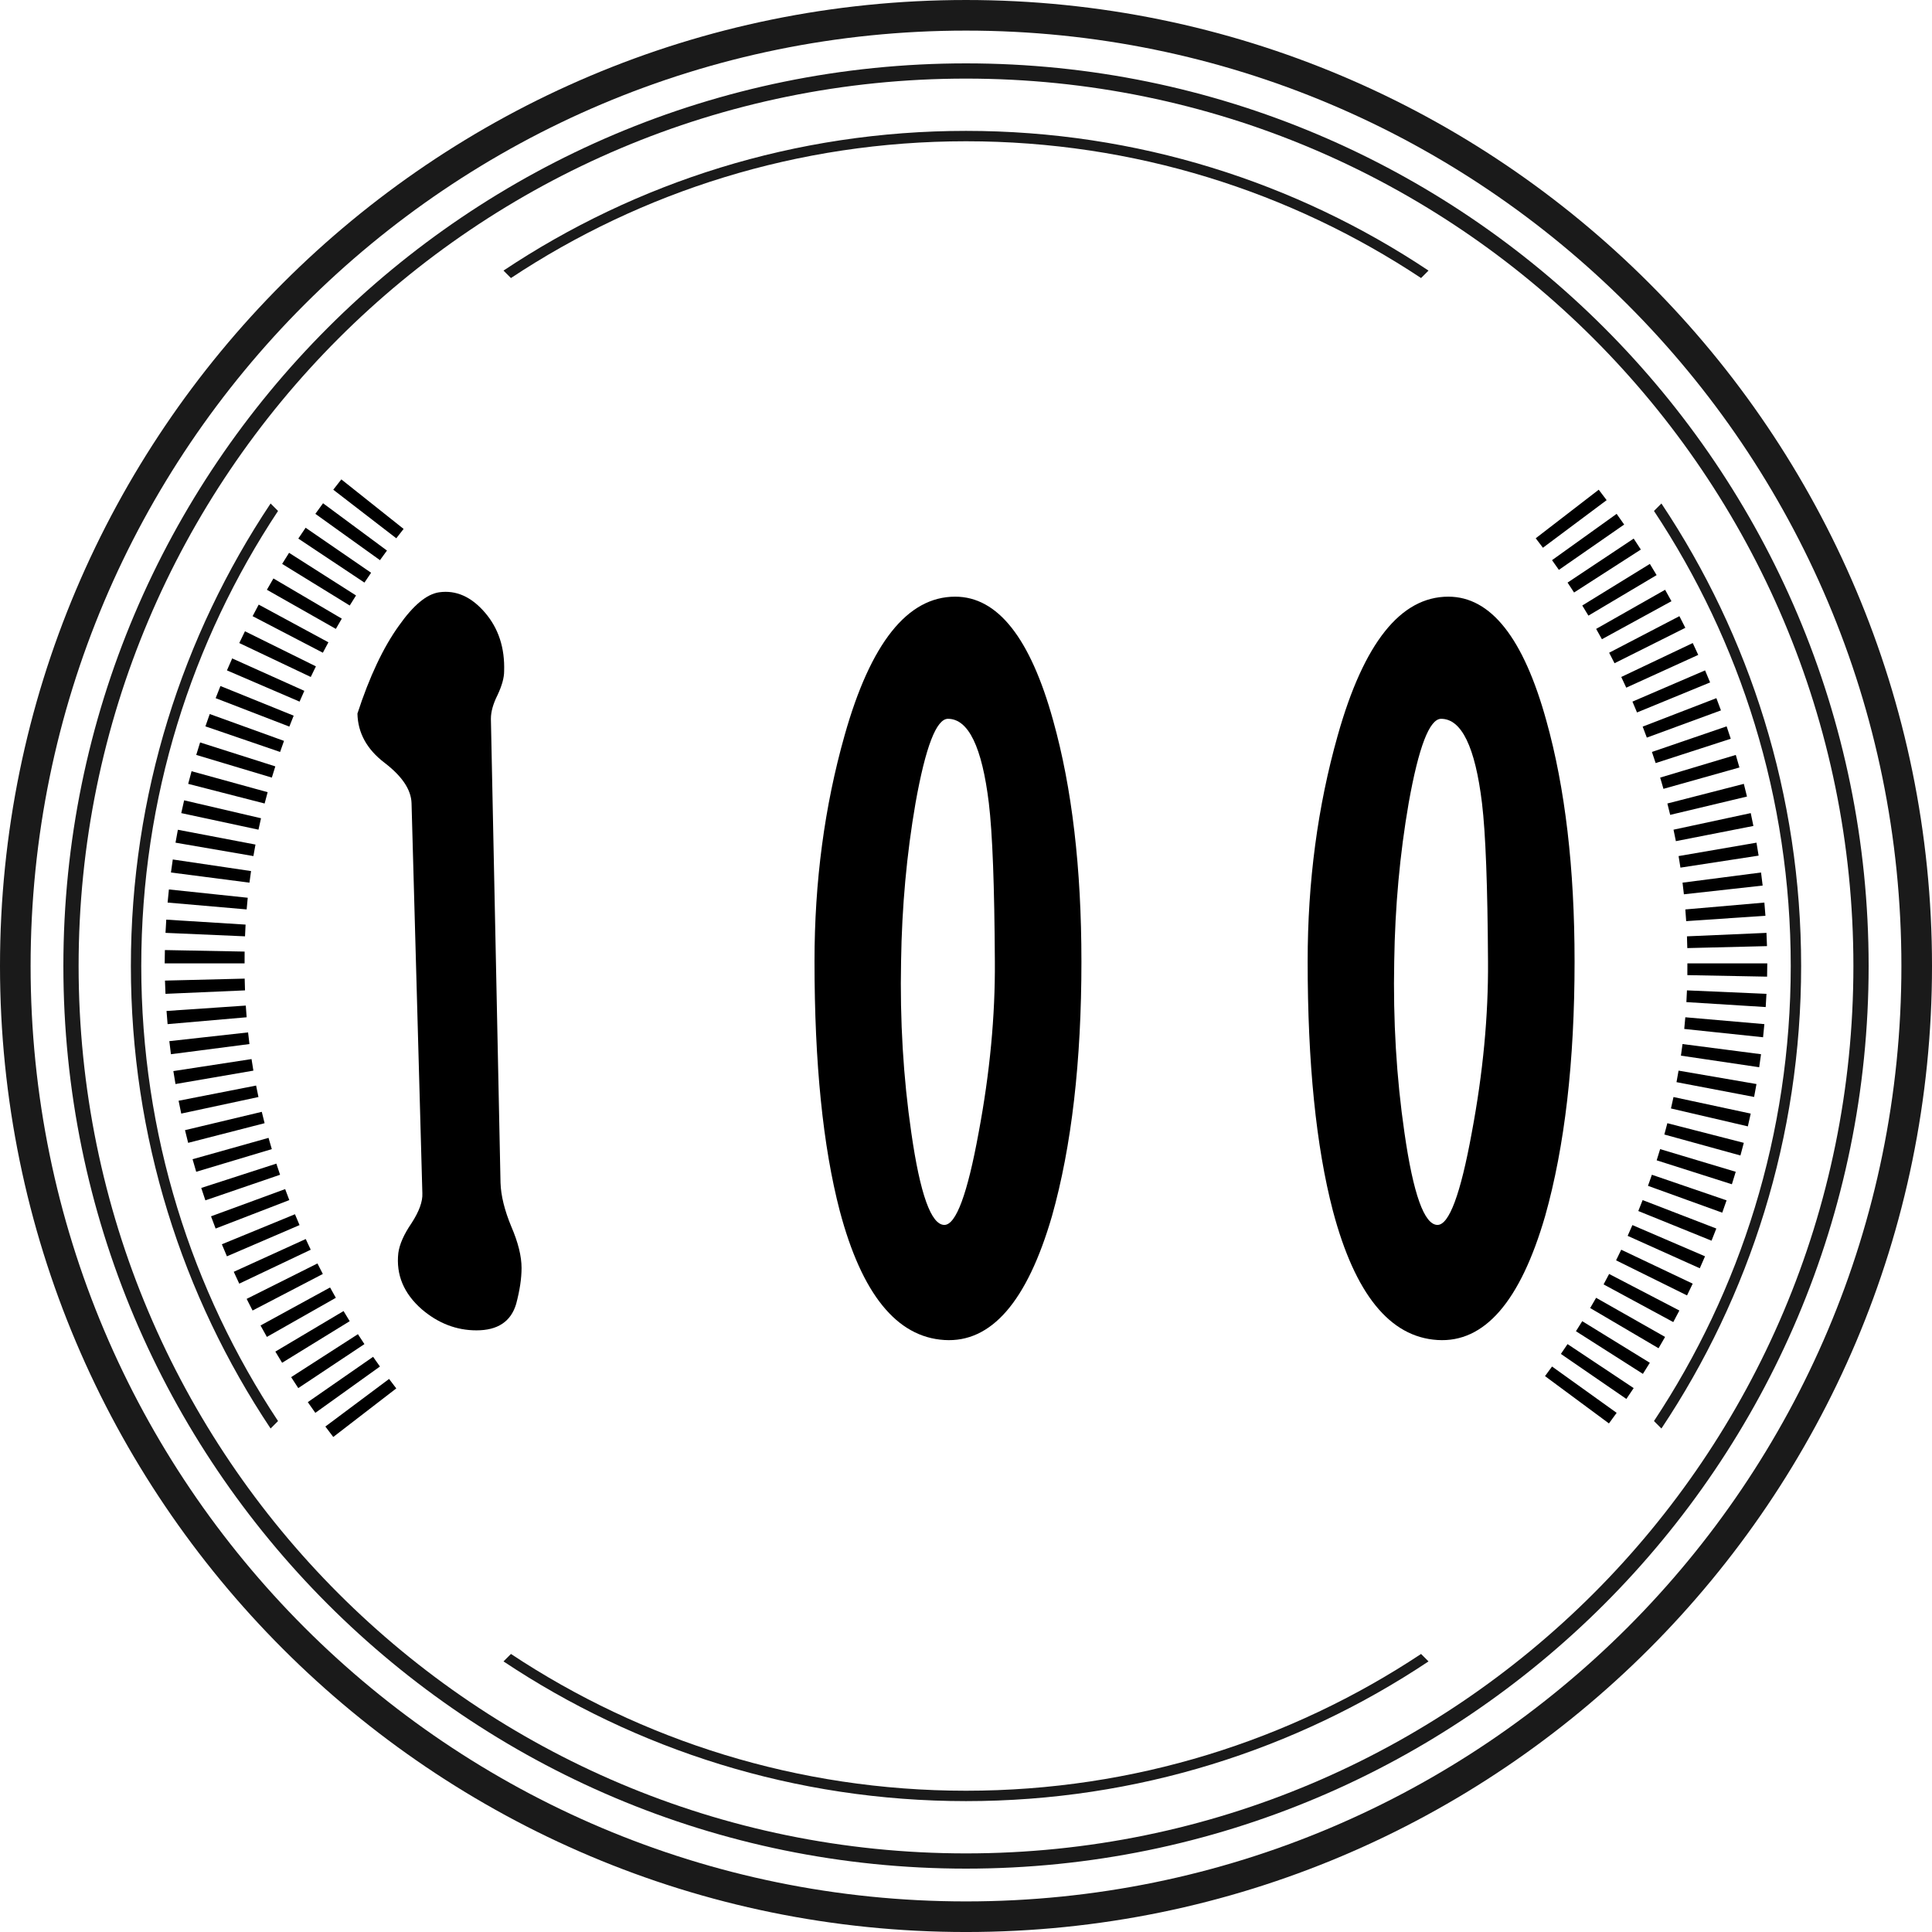
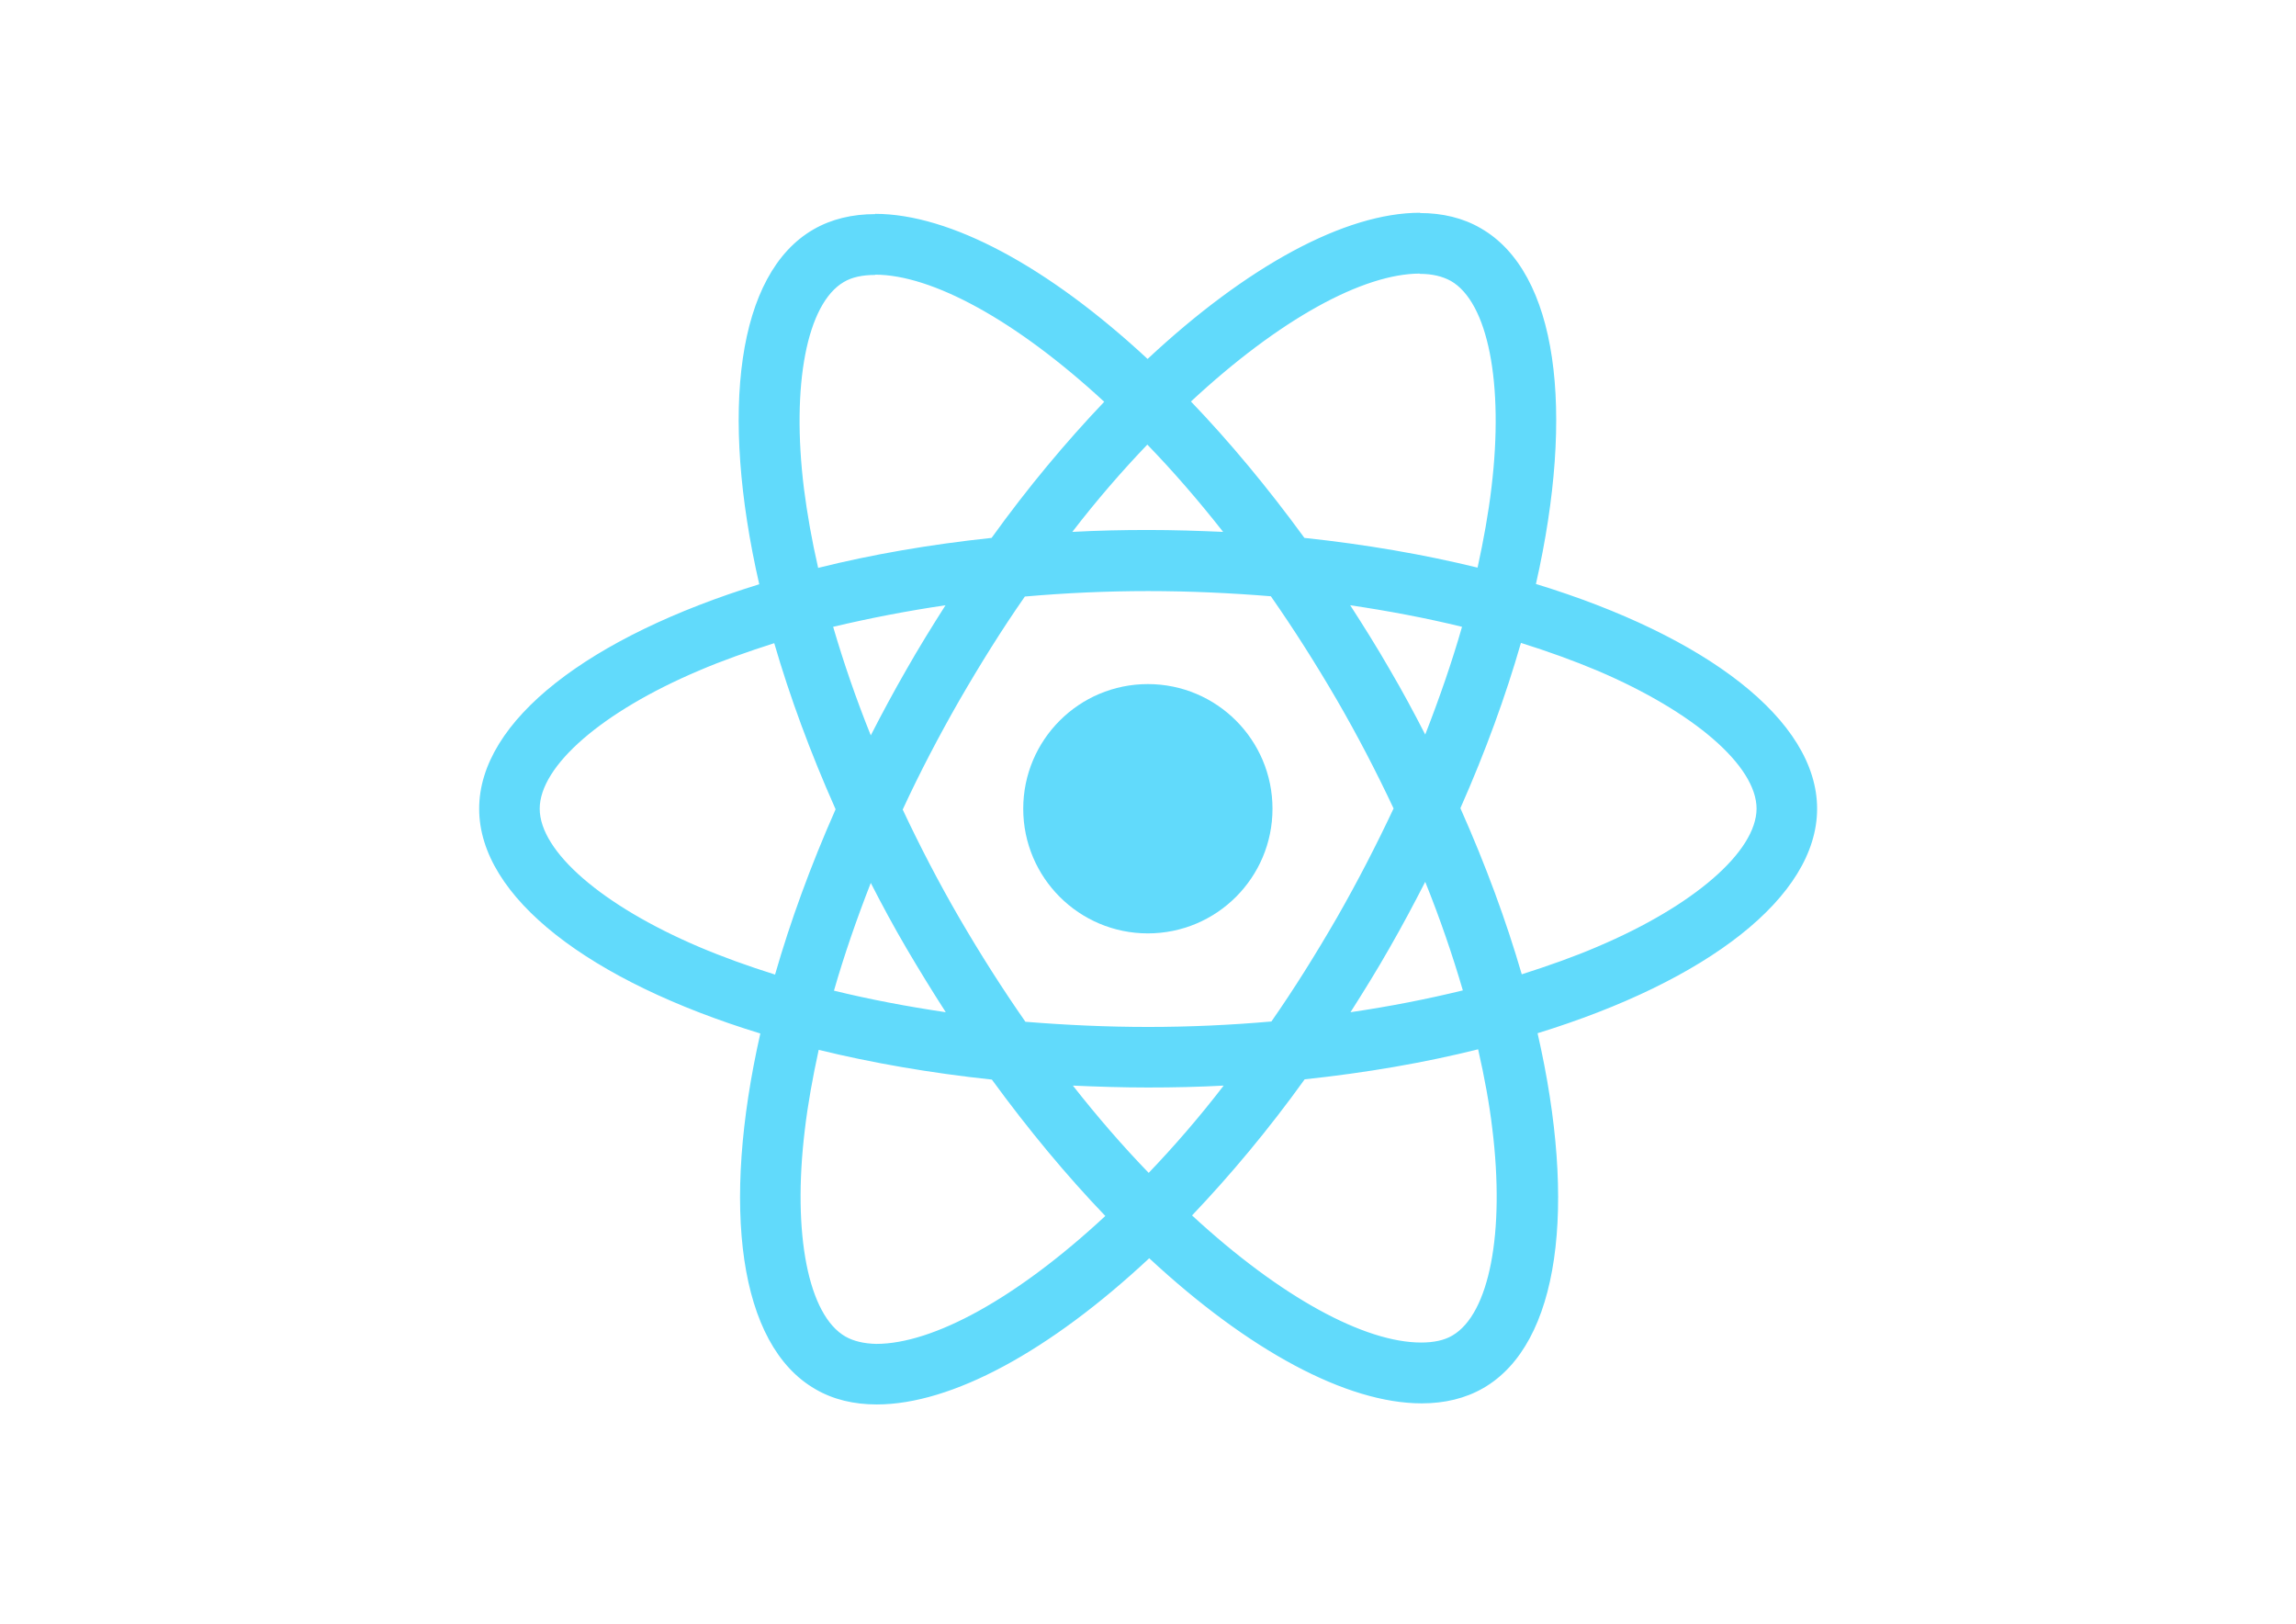
- <svg xmlns="http://www.w3.org/2000/svg" width="890.432" height="890.432" viewBox="0 0 235.593 235.593" version="1.1" id="svg1799">
-   <defs id="defs1793" />
-   <g id="layer1" transform="translate(77.16489,6.141453)">
-     <text xml:space="preserve" style="font-style:normal;font-weight:normal;font-size:10.583px;line-height:1.25;font-family:sans-serif;fill:#000000;fill-opacity:1;stroke:none;stroke-width:0.265" x="-404.057" y="-80.509" id="text1679">
-       <tspan id="tspan1677" x="-404.057" y="-80.509" style="stroke-width:0.265" />
-     </text>
-     <g id="g1846">
-       <path style="color:#000000;font-style:normal;font-variant:normal;font-weight:normal;font-stretch:normal;font-size:medium;line-height:normal;font-family:sans-serif;font-variant-ligatures:normal;font-variant-position:normal;font-variant-caps:normal;font-variant-numeric:normal;font-variant-alternates:normal;font-variant-east-asian:normal;font-feature-settings:normal;font-variation-settings:normal;text-indent:0;text-align:start;text-decoration:none;text-decoration-line:none;text-decoration-style:solid;text-decoration-color:#000000;letter-spacing:normal;word-spacing:normal;text-transform:none;writing-mode:lr-tb;direction:ltr;text-orientation:mixed;dominant-baseline:auto;baseline-shift:baseline;text-anchor:start;white-space:normal;shape-padding:0;shape-margin:0;inline-size:0;clip-rule:nonzero;display:inline;overflow:visible;visibility:visible;opacity:1;isolation:auto;mix-blend-mode:normal;color-interpolation:sRGB;color-interpolation-filters:linearRGB;solid-color:#000000;solid-opacity:1;vector-effect:none;fill:#1a1a1a;fill-opacity:1;fill-rule:nonzero;stroke:none;stroke-width:3.732;stroke-linecap:round;stroke-linejoin:round;stroke-miterlimit:4;stroke-dasharray:none;stroke-dashoffset:0;stroke-opacity:1;color-rendering:auto;image-rendering:auto;shape-rendering:auto;text-rendering:auto;enable-background:accumulate;stop-color:#000000;stop-opacity:1" d="m 40.633,-6.141 c -65.035,0 -117.798,52.761 -117.798,117.796 0,65.035 52.762,117.798 117.798,117.798 65.035,0 117.796,-52.762 117.796,-117.798 0,-65.035 -52.761,-117.796 -117.796,-117.796 z m 0,3.732 c 63.018,-2.1e-6 114.064,51.046 114.064,114.064 0,63.018 -51.046,114.066 -114.064,114.066 -63.018,0 -114.066,-51.048 -114.066,-114.066 -10e-7,-63.018 51.048,-114.064 114.066,-114.064 z" id="path1763" />
-       <path style="color:#000000;font-style:normal;font-variant:normal;font-weight:normal;font-stretch:normal;font-size:medium;line-height:normal;font-family:sans-serif;font-variant-ligatures:normal;font-variant-position:normal;font-variant-caps:normal;font-variant-numeric:normal;font-variant-alternates:normal;font-variant-east-asian:normal;font-feature-settings:normal;font-variation-settings:normal;text-indent:0;text-align:start;text-decoration:none;text-decoration-line:none;text-decoration-style:solid;text-decoration-color:#000000;letter-spacing:normal;word-spacing:normal;text-transform:none;writing-mode:lr-tb;direction:ltr;text-orientation:mixed;dominant-baseline:auto;baseline-shift:baseline;text-anchor:start;white-space:normal;shape-padding:0;shape-margin:0;inline-size:0;clip-rule:nonzero;display:inline;overflow:visible;visibility:visible;opacity:1;isolation:auto;mix-blend-mode:normal;color-interpolation:sRGB;color-interpolation-filters:linearRGB;solid-color:#000000;solid-opacity:1;vector-effect:none;fill:#1a1a1a;fill-opacity:1;fill-rule:nonzero;stroke:none;stroke-width:1.858;stroke-linecap:round;stroke-linejoin:round;stroke-miterlimit:4;stroke-dasharray:none;stroke-dashoffset:0;stroke-opacity:1;color-rendering:auto;image-rendering:auto;shape-rendering:auto;text-rendering:auto;enable-background:accumulate;stop-color:#000000;stop-opacity:1" d="m 40.632,1.586 c -60.779,-6e-7 -110.069,49.291 -110.069,110.069 0,60.779 49.291,110.069 110.069,110.069 60.779,0 110.069,-49.291 110.069,-110.069 0,-60.779 -49.291,-110.069 -110.069,-110.069 z m 0,1.858 c 59.774,-2e-6 108.211,48.437 108.211,108.211 0,59.774 -48.437,108.211 -108.211,108.211 -59.774,0 -108.211,-48.437 -108.211,-108.211 -1e-6,-59.774 48.437,-108.211 108.211,-108.211 z" id="path1758" />
-       <path id="path2401" style="color:#000000;font-style:normal;font-variant:normal;font-weight:normal;font-stretch:normal;font-size:medium;line-height:normal;font-family:sans-serif;font-variant-ligatures:normal;font-variant-position:normal;font-variant-caps:normal;font-variant-numeric:normal;font-variant-alternates:normal;font-variant-east-asian:normal;font-feature-settings:normal;font-variation-settings:normal;text-indent:0;text-align:start;text-decoration:none;text-decoration-line:none;text-decoration-style:solid;text-decoration-color:#000000;letter-spacing:normal;word-spacing:normal;text-transform:none;writing-mode:lr-tb;direction:ltr;text-orientation:mixed;dominant-baseline:auto;baseline-shift:baseline;text-anchor:start;white-space:normal;shape-padding:0;shape-margin:0;inline-size:0;clip-rule:nonzero;display:inline;overflow:visible;visibility:visible;opacity:1;isolation:auto;mix-blend-mode:normal;color-interpolation:sRGB;color-interpolation-filters:linearRGB;solid-color:#000000;solid-opacity:1;vector-effect:none;fill:#1a1a1a;fill-opacity:1;fill-rule:nonzero;stroke:none;stroke-width:1.267;stroke-linecap:round;stroke-linejoin:round;stroke-miterlimit:4;stroke-dasharray:none;stroke-dashoffset:0;stroke-opacity:1;color-rendering:auto;image-rendering:auto;shape-rendering:auto;text-rendering:auto;enable-background:accumulate;stop-color:#000000;stop-opacity:1" d="M 40.632,9.818 C 19.774,9.818 0.38,16.092 -15.768,26.855 l 0.909,0.909 C 1.045,17.224 20.12,11.085 40.632,11.085 c 20.512,0 39.587,6.139 55.491,16.679 l 0.909,-0.909 C 80.884,16.092 61.49,9.818 40.632,9.818 Z M -44.168,55.255 c -10.763,16.148 -17.037,35.542 -17.037,56.4 0,20.858 6.275,40.252 17.037,56.4 l 0.909,-0.909 c -10.54,-15.904 -16.679,-34.979 -16.679,-55.491 0,-20.512 6.139,-39.587 16.679,-55.491 z m 169.601,0 -0.909,0.909 c 10.54,15.904 16.679,34.979 16.679,55.491 0,20.512 -6.139,39.587 -16.679,55.491 l 0.909,0.909 c 10.762,-16.148 17.037,-35.542 17.037,-56.4 0,-20.858 -6.275,-40.252 -17.037,-56.4 z m -140.291,140.291 -0.909,0.909 c 16.148,10.762 35.542,17.037 56.4,17.037 20.858,0 40.252,-6.275 56.4,-17.037 l -0.909,-0.909 c -15.904,10.54 -34.979,16.679 -55.491,16.679 -20.512,0 -39.587,-6.139 -55.491,-16.679 z" />
-       <path id="circle2430" style="opacity:1;fill:#000000;stroke:none;stroke-width:1.279;stroke-linecap:round;stroke-linejoin:round;stroke-miterlimit:4;stroke-dasharray:none" d="m -35.541,52.317 c -0.331,0.417 -0.659,0.836 -0.984,1.258 l 7.683,5.923 c 0.296,-0.383 0.594,-0.763 0.895,-1.142 z m 153.329,1.258 -7.683,5.922 c 0.296,0.383 0.588,0.768 0.878,1.155 l 7.77,-5.804 c -0.318,-0.427 -0.64,-0.851 -0.964,-1.272 z m -155.559,1.652 c -0.316,0.428 -0.629,0.859 -0.939,1.291 l 7.879,5.648 c 0.282,-0.392 0.567,-0.783 0.854,-1.171 z m 157.743,1.292 -7.879,5.648 c 0.282,0.392 0.561,0.786 0.836,1.183 l 7.961,-5.526 c -0.303,-0.437 -0.609,-0.872 -0.919,-1.305 z m -159.869,1.694 c -0.301,0.439 -0.598,0.88 -0.892,1.323 l 8.065,5.365 c 0.268,-0.401 0.539,-0.801 0.812,-1.198 z m 161.949,1.323 -8.065,5.365 c 0.268,0.401 0.532,0.805 0.794,1.21 l 8.143,-5.239 c -0.287,-0.448 -0.578,-0.893 -0.872,-1.336 z m -163.967,1.735 c -0.285,0.449 -0.567,0.9 -0.845,1.353 l 8.241,5.072 c 0.253,-0.41 0.51,-0.818 0.769,-1.224 z m 165.938,1.353 -8.242,5.072 c 0.253,0.41 0.503,0.821 0.749,1.235 l 8.316,-4.941 c -0.271,-0.457 -0.545,-0.913 -0.823,-1.366 z m -167.846,1.772 c -0.269,0.458 -0.534,0.919 -0.796,1.381 l 8.409,4.77 c 0.238,-0.418 0.479,-0.834 0.724,-1.249 z m 169.705,1.382 -8.409,4.77 c 0.238,0.418 0.472,0.838 0.704,1.259 l 8.479,-4.636 c -0.254,-0.466 -0.512,-0.931 -0.774,-1.393 z m -171.499,1.808 c -0.252,0.468 -0.501,0.937 -0.745,1.409 l 8.567,4.459 c 0.222,-0.426 0.448,-0.85 0.677,-1.272 z m 173.243,1.409 -8.567,4.459 c 0.222,0.426 0.441,0.853 0.656,1.282 l 8.633,-4.32 c -0.237,-0.475 -0.478,-0.949 -0.722,-1.42 z m -174.92,1.843 c -0.235,0.476 -0.466,0.954 -0.693,1.434 l 8.716,4.138 c 0.206,-0.433 0.416,-0.864 0.629,-1.294 z m 176.546,1.435 -8.716,4.138 c 0.206,0.433 0.409,0.867 0.608,1.303 l 8.778,-3.996 c -0.219,-0.483 -0.443,-0.965 -0.67,-1.445 z m -178.103,1.875 c -0.217,0.484 -0.43,0.971 -0.639,1.459 l 8.856,3.809 c 0.19,-0.439 0.383,-0.877 0.58,-1.314 z m 179.606,1.459 -8.856,3.809 c 0.19,0.439 0.376,0.88 0.558,1.322 l 8.914,-3.662 c -0.201,-0.491 -0.407,-0.981 -0.616,-1.469 z m -181.038,1.906 c -0.199,0.492 -0.394,0.986 -0.585,1.481 l 8.986,3.469 c 0.173,-0.446 0.349,-0.89 0.529,-1.333 z m 182.416,1.482 -8.986,3.469 c 0.172,0.446 0.341,0.892 0.506,1.34 l 9.04,-3.319 c -0.183,-0.499 -0.369,-0.996 -0.56,-1.491 z m -183.722,1.935 c -0.18,0.499 -0.356,1 -0.528,1.503 l 9.108,3.121 c 0.155,-0.451 0.314,-0.901 0.476,-1.35 z m 184.972,1.503 -9.107,3.121 c 0.155,0.451 0.306,0.904 0.453,1.357 l 9.158,-2.966 c -0.163,-0.505 -0.331,-1.009 -0.503,-1.512 z m -186.147,1.961 c -0.161,0.506 -0.318,1.014 -0.47,1.523 l 9.219,2.763 c 0.137,-0.456 0.278,-0.912 0.423,-1.366 z m 187.264,1.523 -9.219,2.763 c 0.137,0.456 0.27,0.914 0.399,1.372 l 9.265,-2.604 c -0.144,-0.512 -0.292,-1.022 -0.444,-1.531 z m -188.306,1.986 c -0.141,0.512 -0.278,1.026 -0.411,1.541 l 9.322,2.396 c 0.118,-0.461 0.241,-0.921 0.367,-1.38 z M 135.481,89.444 l -9.322,2.396 c 0.118,0.461 0.232,0.923 0.343,1.386 l 9.364,-2.234 c -0.124,-0.517 -0.252,-1.034 -0.384,-1.549 z m -190.192,2.009 c -0.121,0.518 -0.238,1.038 -0.35,1.558 l 9.415,2.02 c 0.099,-0.465 0.203,-0.93 0.31,-1.393 z m 191.035,1.559 -9.415,2.02 c 0.099,0.465 0.195,0.932 0.286,1.399 l 9.453,-1.853 c -0.103,-0.523 -0.211,-1.045 -0.323,-1.565 z m -191.799,2.03 c -0.1,0.523 -0.197,1.048 -0.288,1.574 l 9.499,1.635 c 0.08,-0.469 0.164,-0.938 0.252,-1.405 z m 192.5,1.574 -9.499,1.635 c 0.08,0.469 0.155,0.939 0.226,1.409 l 9.533,-1.464 c -0.082,-0.528 -0.169,-1.055 -0.26,-1.58 z m -193.12,2.049 c -0.079,0.528 -0.154,1.057 -0.224,1.588 l 9.574,1.24 c 0.06,-0.472 0.124,-0.944 0.193,-1.415 z m 193.676,1.588 -9.574,1.24 c 0.06,0.472 0.115,0.945 0.166,1.419 l 9.604,-1.065 c -0.061,-0.532 -0.126,-1.063 -0.196,-1.594 z m -194.149,2.067 c -0.058,0.533 -0.111,1.066 -0.159,1.6 l 9.64,0.836 c 0.039,-0.475 0.083,-0.95 0.131,-1.423 z m 194.556,1.601 -9.64,0.836 c 0.039,0.475 0.074,0.95 0.104,1.427 l 9.665,-0.657 c -0.038,-0.536 -0.082,-1.071 -0.13,-1.605 z m -194.878,2.082 c -0.036,0.536 -0.067,1.073 -0.093,1.611 l 9.696,0.423 c 0.018,-0.477 0.041,-0.954 0.069,-1.431 z m 195.133,1.612 -9.696,0.423 c 0.018,0.477 0.032,0.955 0.041,1.433 l 9.718,-0.24 c -0.016,-0.539 -0.037,-1.078 -0.063,-1.616 z m -195.302,2.096 c -0.013,0.54 -0.021,1.08 -0.024,1.622 h 9.743 c -0.003,-0.479 -0.002,-0.958 0.005,-1.436 z m 185.658,1.622 c 0.003,0.479 0.002,0.958 -0.004,1.436 l 9.723,0.185 c 0.013,-0.54 0.021,-1.08 0.024,-1.621 z m -175.928,1.861 -9.718,0.24 c 0.016,0.539 0.037,1.078 0.063,1.616 l 9.696,-0.422 c -0.018,-0.477 -0.032,-0.955 -0.041,-1.433 z m 175.875,1.433 c -0.018,0.477 -0.041,0.954 -0.069,1.431 l 9.672,0.603 c 0.036,-0.536 0.067,-1.074 0.093,-1.612 z m -175.739,1.854 -9.665,0.657 c 0.039,0.536 0.082,1.071 0.13,1.605 l 9.64,-0.836 c -0.039,-0.475 -0.074,-0.951 -0.105,-1.427 z m 175.54,1.427 c -0.039,0.475 -0.083,0.95 -0.131,1.423 l 9.612,1.013 c 0.058,-0.533 0.111,-1.066 0.159,-1.601 z m -175.26,1.845 -9.604,1.065 c 0.061,0.532 0.126,1.063 0.196,1.594 l 9.574,-1.24 c -0.06,-0.472 -0.115,-0.945 -0.166,-1.419 z m 174.918,1.419 c -0.06,0.472 -0.124,0.944 -0.193,1.415 l 9.543,1.413 c 0.079,-0.528 0.154,-1.058 0.224,-1.588 z m -174.497,1.833 -9.533,1.464 c 0.082,0.528 0.169,1.054 0.26,1.58 l 9.499,-1.635 c -0.08,-0.469 -0.155,-0.939 -0.226,-1.409 z m 174.016,1.409 c -0.08,0.469 -0.164,0.937 -0.252,1.405 l 9.464,1.804 c 0.1,-0.523 0.197,-1.048 0.288,-1.574 z m -173.458,1.82 -9.453,1.853 c 0.103,0.523 0.211,1.044 0.323,1.565 l 9.415,-2.02 c -0.099,-0.465 -0.195,-0.931 -0.286,-1.398 z m 172.84,1.399 c -0.099,0.465 -0.203,0.93 -0.31,1.393 l 9.376,2.185 c 0.121,-0.518 0.238,-1.037 0.35,-1.558 z m -172.147,1.805 -9.364,2.234 c 0.124,0.517 0.252,1.033 0.384,1.548 l 9.322,-2.396 c -0.118,-0.461 -0.232,-0.923 -0.343,-1.386 z m 171.397,1.386 c -0.118,0.461 -0.241,0.921 -0.367,1.38 l 9.279,2.557 c 0.141,-0.512 0.278,-1.026 0.411,-1.541 z m -170.574,1.788 -9.265,2.605 c 0.144,0.512 0.292,1.022 0.444,1.531 l 9.219,-2.763 c -0.137,-0.456 -0.27,-0.914 -0.399,-1.372 z m 169.694,1.373 c -0.137,0.456 -0.278,0.912 -0.423,1.366 l 9.172,2.92 c 0.161,-0.506 0.318,-1.014 0.47,-1.522 z m -168.743,1.769 -9.157,2.966 c 0.163,0.505 0.331,1.009 0.503,1.512 l 9.108,-3.121 c -0.155,-0.451 -0.306,-0.903 -0.453,-1.357 z m 167.737,1.357 c -0.155,0.451 -0.314,0.901 -0.476,1.35 l 9.056,3.274 c 0.18,-0.499 0.356,-1 0.528,-1.503 z m -166.662,1.749 -9.04,3.319 c 0.183,0.499 0.369,0.996 0.56,1.491 l 8.986,-3.469 c -0.172,-0.446 -0.341,-0.892 -0.506,-1.34 z m 165.534,1.34 c -0.172,0.446 -0.349,0.89 -0.529,1.333 l 8.931,3.618 c 0.199,-0.492 0.394,-0.986 0.584,-1.482 z m -164.338,1.726 -8.914,3.662 c 0.201,0.491 0.407,0.981 0.616,1.469 l 8.856,-3.808 c -0.19,-0.439 -0.375,-0.88 -0.558,-1.322 z m 163.091,1.322 c -0.19,0.439 -0.383,0.877 -0.58,1.314 l 8.796,3.953 c 0.217,-0.484 0.43,-0.971 0.639,-1.459 z m -161.777,1.701 -8.778,3.996 c 0.219,0.483 0.443,0.965 0.67,1.445 l 8.716,-4.138 c -0.206,-0.433 -0.409,-0.867 -0.608,-1.303 z m 160.414,1.303 c -0.206,0.433 -0.416,0.864 -0.629,1.294 l 8.652,4.279 c 0.235,-0.476 0.466,-0.954 0.693,-1.434 z m -158.986,1.675 -8.633,4.321 c 0.237,0.475 0.478,0.949 0.722,1.42 l 8.567,-4.459 c -0.222,-0.426 -0.441,-0.853 -0.656,-1.282 z m 157.51,1.282 c -0.222,0.426 -0.448,0.849 -0.677,1.272 l 8.499,4.595 c 0.252,-0.468 0.501,-0.937 0.745,-1.408 z m -155.972,1.647 -8.479,4.635 c 0.254,0.466 0.512,0.931 0.774,1.394 l 8.409,-4.77 c -0.238,-0.418 -0.472,-0.837 -0.704,-1.259 z m 154.386,1.259 c -0.238,0.418 -0.479,0.834 -0.724,1.249 l 8.337,4.903 c 0.269,-0.458 0.534,-0.919 0.796,-1.381 z m -152.741,1.617 -8.316,4.942 c 0.271,0.457 0.545,0.912 0.823,1.365 l 8.242,-5.072 c -0.253,-0.41 -0.503,-0.821 -0.749,-1.235 z m 151.049,1.235 c -0.253,0.41 -0.509,0.818 -0.769,1.224 l 8.165,5.201 c 0.285,-0.449 0.567,-0.9 0.845,-1.353 z m -149.299,1.585 -8.142,5.239 c 0.287,0.448 0.578,0.893 0.872,1.336 l 8.065,-5.365 c -0.268,-0.401 -0.532,-0.805 -0.794,-1.21 z m 147.506,1.21 c -0.268,0.401 -0.539,0.801 -0.812,1.198 l 7.985,5.489 c 0.301,-0.439 0.598,-0.88 0.892,-1.323 z m -145.655,1.551 -7.961,5.526 c 0.303,0.437 0.609,0.873 0.919,1.305 l 7.879,-5.648 c -0.282,-0.392 -0.561,-0.786 -0.836,-1.183 z M 112.094,160.495 c -0.282,0.392 -0.567,0.783 -0.855,1.171 l 7.795,5.769 c 0.316,-0.428 0.629,-0.858 0.939,-1.291 z m -141.813,1.515 -7.77,5.804 c 0.318,0.427 0.64,0.851 0.964,1.272 l 7.683,-5.922 c -0.296,-0.383 -0.588,-0.767 -0.878,-1.154 z" />
-       <g aria-label="100" transform="scale(0.8271655,1.208948)" id="text1769" style="font-style:normal;font-weight:normal;font-size:88.626px;line-height:1.25;font-family:sans-serif;letter-spacing:22.157px;fill:#000000;fill-opacity:1;stroke:none;stroke-width:2.216">
-         <path d="m -17.198,126.449 q -1.152,2.659 -5.849,2.659 -4.431,0 -8.065,-2.127 -3.988,-2.393 -3.456,-5.672 0.266,-1.329 1.95,-3.013 1.684,-1.773 1.595,-3.013 l -1.595,-39.35 q -0.089,-2.038 -3.988,-4.077 -3.9,-2.038 -3.988,-4.963 2.659,-5.583 6.115,-8.863 3.191,-3.102 5.938,-3.368 3.722,-0.355 6.736,2.038 3.013,2.393 2.836,5.938 0,0.975 -0.975,2.393 -0.975,1.329 -0.975,2.393 l 1.418,46.794 q 0.089,1.95 1.595,4.431 1.507,2.393 1.507,4.165 0,1.595 -0.798,3.634 z" style="font-style:normal;font-variant:normal;font-weight:normal;font-stretch:normal;font-family:'Marker Felt';-inkscape-font-specification:'Marker Felt';stroke-width:2.216" id="path1831" />
-         <path d="m 66.138,91.885 q 0,15.155 -4.343,25.701 -5.495,12.939 -15.864,12.496 -10.546,-0.443 -15.421,-13.028 -3.722,-9.749 -3.722,-25.17 0,-12.053 4.431,-22.777 5.761,-14.003 16.307,-14.003 9.394,0 14.446,12.496 4.165,10.192 4.165,24.283 z m -12.762,0 q -0.089,-11.433 -0.886,-15.953 -1.507,-8.508 -6.027,-8.508 -2.57,0 -4.786,8.508 -1.95,7.71 -2.127,15.953 -0.266,8.951 1.507,17.282 1.95,9.306 4.874,9.306 2.57,0 5.052,-9.306 2.482,-9.04 2.393,-17.282 z" style="font-style:normal;font-variant:normal;font-weight:normal;font-stretch:normal;font-family:'Marker Felt';-inkscape-font-specification:'Marker Felt';stroke-width:2.216" id="path1833" />
-         <path d="m 138.839,91.885 q 0,15.155 -4.343,25.701 -5.495,12.939 -15.864,12.496 -10.546,-0.443 -15.421,-13.028 -3.722,-9.749 -3.722,-25.17 0,-12.053 4.431,-22.777 5.761,-14.003 16.307,-14.003 9.394,0 14.446,12.496 4.165,10.192 4.165,24.283 z m -12.762,0 q -0.089,-11.433 -0.886,-15.953 -1.507,-8.508 -6.027,-8.508 -2.57,0 -4.786,8.508 -1.95,7.71 -2.127,15.953 -0.266,8.951 1.507,17.282 1.95,9.306 4.874,9.306 2.57,0 5.052,-9.306 2.482,-9.04 2.393,-17.282 z" style="font-style:normal;font-variant:normal;font-weight:normal;font-stretch:normal;font-family:'Marker Felt';-inkscape-font-specification:'Marker Felt';stroke-width:2.216" id="path1835" />
-       </g>
-     </g>
+ <svg xmlns="http://www.w3.org/2000/svg" viewBox="0 0 841.9 595.3">
+   <g fill="#61DAFB">
+     <path d="M666.3 296.5c0-32.5-40.7-63.3-103.1-82.4 14.4-63.6 8-114.2-20.2-130.4-6.5-3.8-14.1-5.6-22.4-5.6v22.3c4.6 0 8.3.9 11.4 2.6 13.6 7.8 19.5 37.5 14.9 75.7-1.1 9.4-2.9 19.3-5.1 29.4-19.6-4.8-41-8.5-63.5-10.9-13.5-18.5-27.5-35.3-41.6-50 32.6-30.3 63.2-46.9 84-46.9V78c-27.5 0-63.5 19.6-99.9 53.6-36.4-33.8-72.4-53.2-99.9-53.2v22.3c20.7 0 51.4 16.5 84 46.6-14 14.7-28 31.4-41.3 49.9-22.6 2.4-44 6.1-63.6 11-2.3-10-4-19.7-5.2-29-4.7-38.2 1.1-67.9 14.6-75.8 3-1.8 6.9-2.6 11.5-2.6V78.5c-8.4 0-16 1.8-22.6 5.6-28.1 16.2-34.4 66.7-19.9 130.1-62.2 19.2-102.7 49.9-102.7 82.3 0 32.5 40.7 63.3 103.1 82.4-14.4 63.6-8 114.2 20.2 130.4 6.5 3.8 14.1 5.6 22.5 5.6 27.5 0 63.5-19.6 99.9-53.6 36.4 33.8 72.4 53.2 99.9 53.2 8.4 0 16-1.8 22.6-5.6 28.1-16.2 34.4-66.7 19.9-130.1 62-19.1 102.5-49.9 102.5-82.3zm-130.2-66.7c-3.7 12.9-8.3 26.2-13.5 39.5-4.1-8-8.4-16-13.1-24-4.6-8-9.5-15.8-14.4-23.4 14.2 2.1 27.9 4.7 41 7.9zm-45.8 106.5c-7.8 13.5-15.8 26.3-24.1 38.2-14.9 1.3-30 2-45.2 2-15.1 0-30.2-.7-45-1.9-8.3-11.9-16.4-24.6-24.2-38-7.6-13.1-14.5-26.4-20.8-39.8 6.2-13.4 13.2-26.8 20.7-39.9 7.8-13.5 15.8-26.3 24.1-38.2 14.9-1.3 30-2 45.2-2 15.1 0 30.2.7 45 1.9 8.3 11.9 16.4 24.6 24.2 38 7.6 13.1 14.5 26.4 20.8 39.8-6.3 13.4-13.2 26.8-20.7 39.9zm32.3-13c5.4 13.4 10 26.8 13.8 39.8-13.1 3.2-26.9 5.9-41.2 8 4.9-7.7 9.8-15.6 14.4-23.7 4.6-8 8.9-16.1 13-24.1zM421.2 430c-9.3-9.6-18.6-20.3-27.8-32 9 .4 18.2.7 27.5.7 9.4 0 18.7-.2 27.8-.7-9 11.7-18.3 22.4-27.5 32zm-74.4-58.9c-14.2-2.1-27.9-4.7-41-7.9 3.7-12.9 8.3-26.2 13.5-39.5 4.1 8 8.4 16 13.1 24 4.7 8 9.5 15.8 14.4 23.4zM420.7 163c9.3 9.6 18.6 20.3 27.8 32-9-.4-18.2-.7-27.5-.7-9.4 0-18.7.2-27.8.7 9-11.7 18.3-22.4 27.5-32zm-74 58.9c-4.9 7.7-9.8 15.6-14.4 23.7-4.6 8-8.9 16-13 24-5.4-13.4-10-26.8-13.8-39.8 13.1-3.1 26.9-5.8 41.2-7.9zm-90.5 125.2c-35.4-15.1-58.3-34.9-58.3-50.6 0-15.7 22.9-35.6 58.3-50.6 8.6-3.7 18-7 27.7-10.1 5.7 19.6 13.2 40 22.5 60.9-9.2 20.8-16.6 41.1-22.2 60.6-9.9-3.1-19.3-6.5-28-10.2zM310 490c-13.6-7.8-19.5-37.5-14.9-75.7 1.1-9.4 2.9-19.3 5.1-29.4 19.6 4.8 41 8.5 63.5 10.9 13.5 18.5 27.5 35.3 41.6 50-32.6 30.3-63.2 46.9-84 46.9-4.5-.1-8.3-1-11.3-2.7zm237.2-76.2c4.7 38.2-1.1 67.9-14.6 75.8-3 1.8-6.9 2.6-11.5 2.6-20.7 0-51.4-16.5-84-46.6 14-14.7 28-31.4 41.3-49.9 22.6-2.4 44-6.1 63.6-11 2.3 10.1 4.1 19.8 5.2 29.1zm38.5-66.7c-8.6 3.7-18 7-27.7 10.1-5.7-19.6-13.2-40-22.5-60.9 9.2-20.8 16.6-41.1 22.2-60.6 9.9 3.1 19.3 6.5 28.1 10.2 35.4 15.1 58.3 34.9 58.3 50.6-.1 15.7-23 35.6-58.4 50.6zM320.8 78.4z" />
+     <circle cx="420.9" cy="296.5" r="45.7" />
+     <path d="M520.5 78.1z" />
  </g>
</svg>
